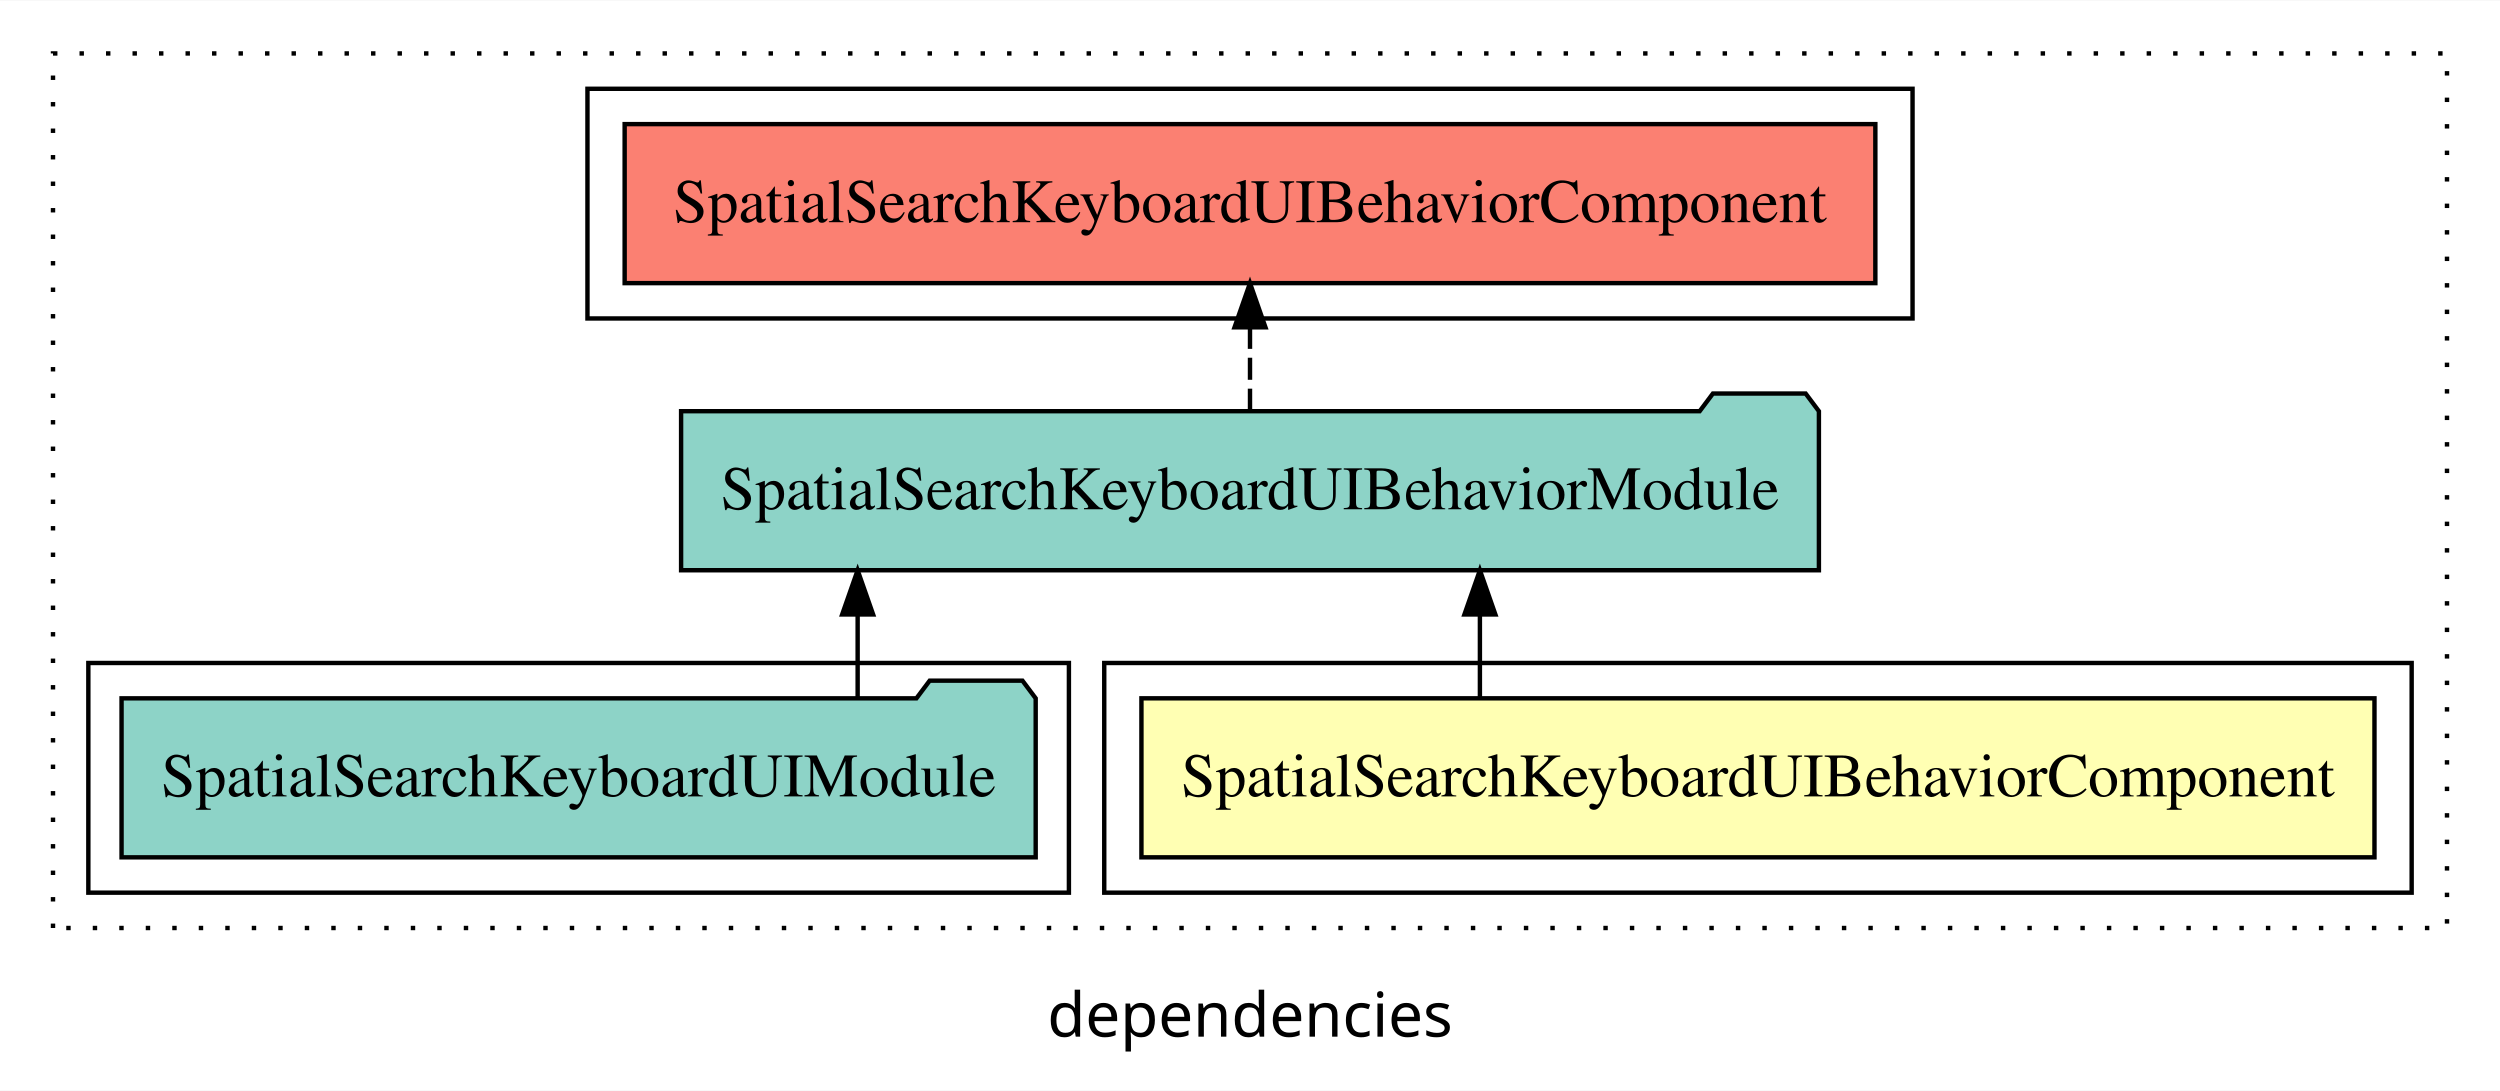
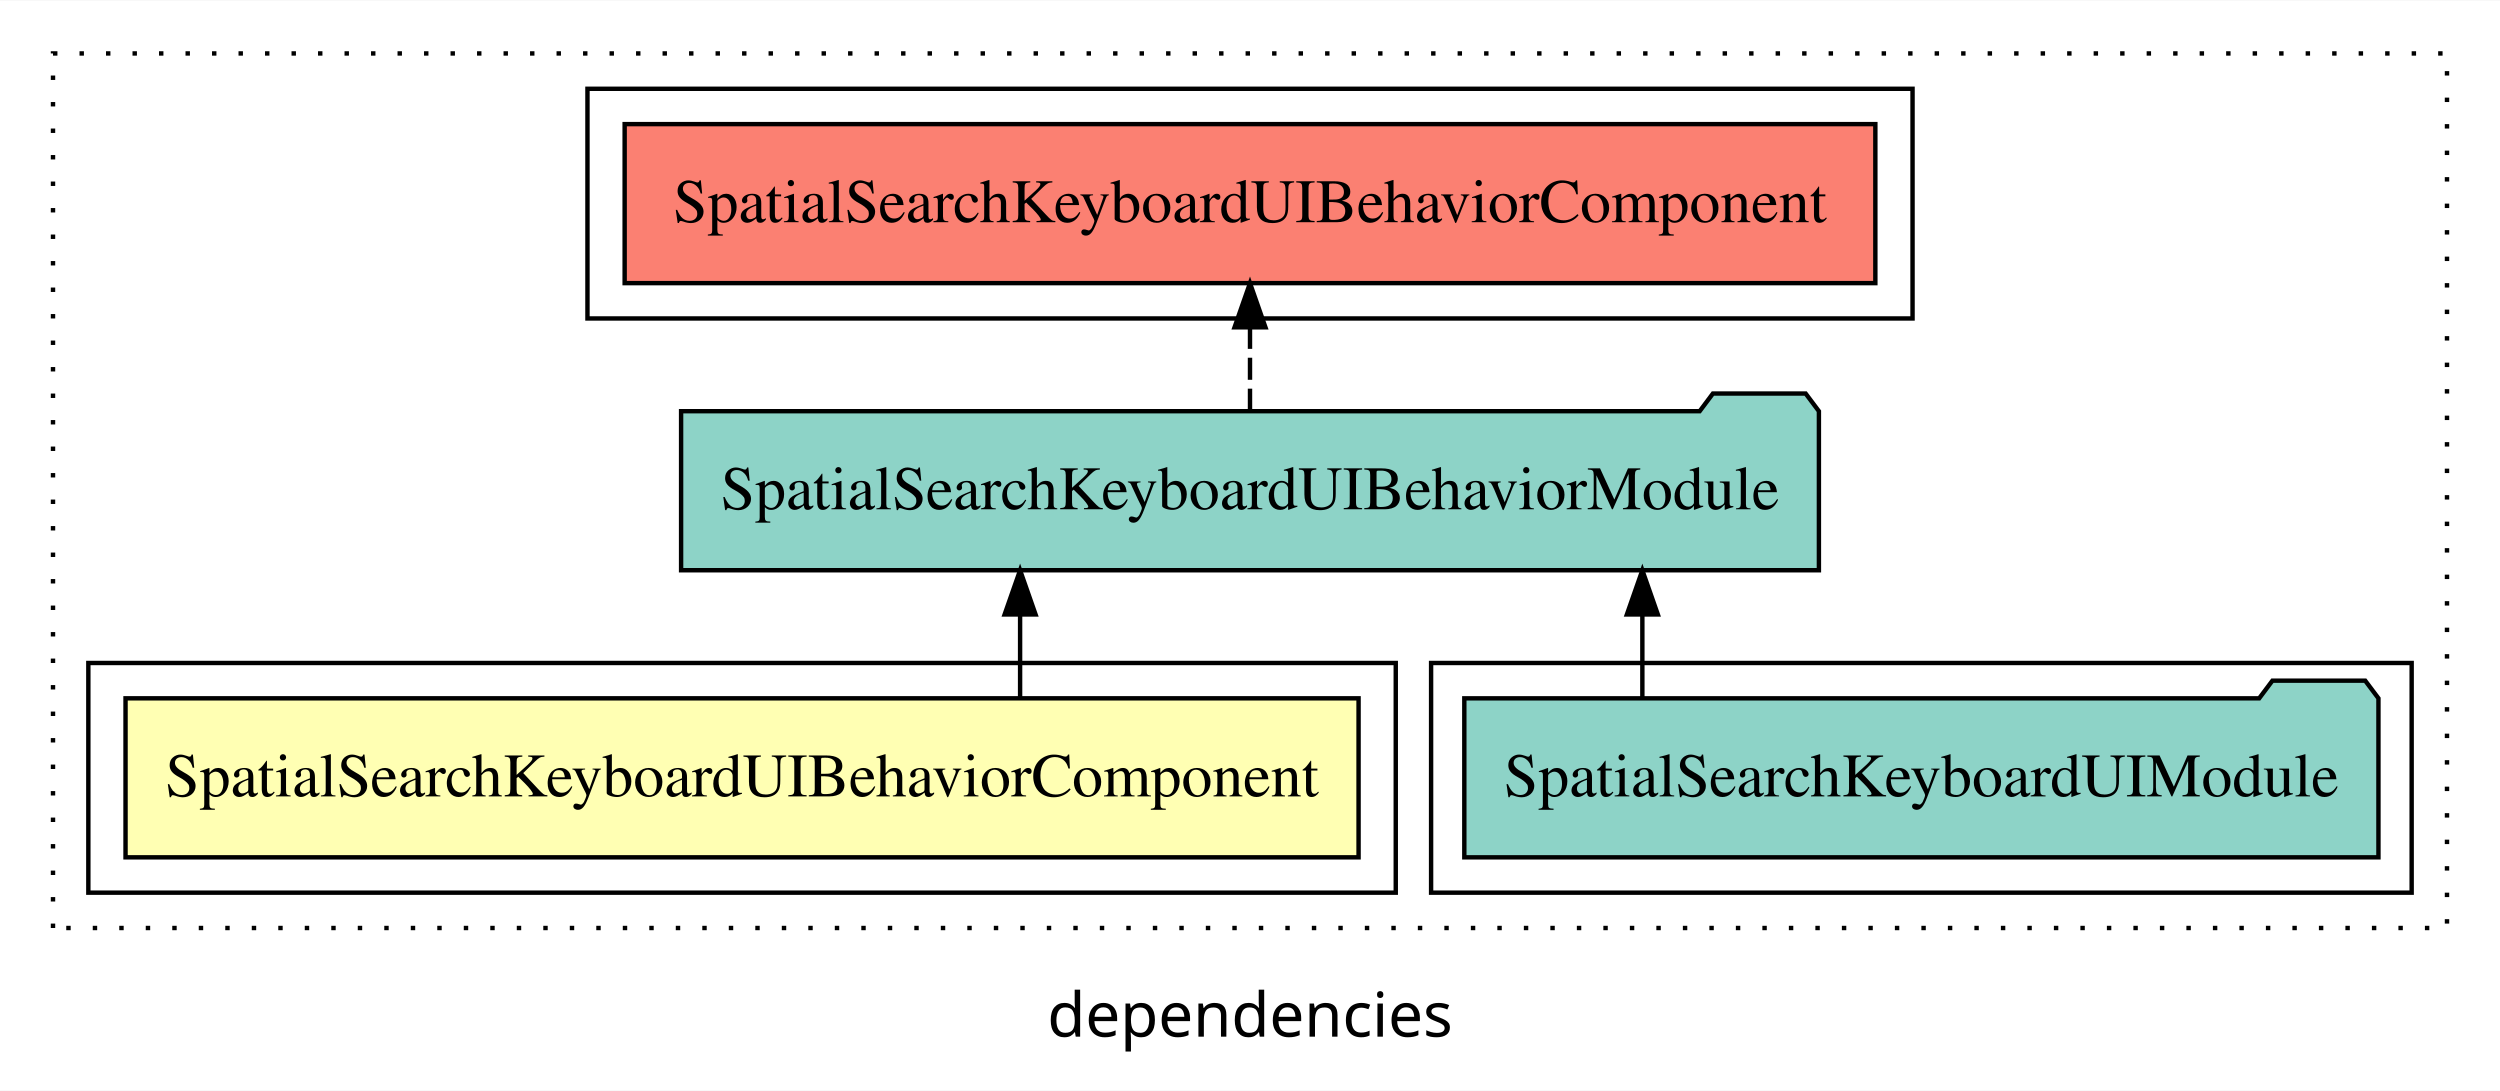
<svg xmlns="http://www.w3.org/2000/svg" width="566pt" height="247pt" viewBox="0.00 0.00 566.00 246.80">
  <g id="graph0" class="graph" transform="scale(1 1) rotate(0) translate(4 242.8)">
    <polygon fill="white" stroke="transparent" points="-4,4 -4,-242.8 562,-242.8 562,4 -4,4" />
    <text text-anchor="middle" x="279" y="-8.2" font-family="sans-serif" font-size="14.00">dependencies</text>
    <g id="clust1" class="cluster">
      <polygon fill="none" stroke="black" stroke-dasharray="1,5" points="8,-32.8 8,-230.8 550,-230.8 550,-32.8 8,-32.8" />
    </g>
+     <g id="clust4" class="cluster">
+       <polygon fill="none" stroke="black" points="320,-40.8 320,-92.8 542,-92.8 542,-40.8 320,-40.8" />
+     </g>
    <g id="clust2" class="cluster">
-       <polygon fill="none" stroke="black" points="246,-40.8 246,-92.8 542,-92.8 542,-40.8 246,-40.8" />
+       <polygon fill="none" stroke="black" points="16,-40.8 16,-92.8 312,-92.8 312,-40.8 16,-40.8" />
    </g>
    <g id="clust5" class="cluster">
      <polygon fill="none" stroke="black" points="129,-170.8 129,-222.8 429,-222.8 429,-170.8 129,-170.8" />
    </g>
-     <g id="clust4" class="cluster">
-       <polygon fill="none" stroke="black" points="16,-40.8 16,-92.8 238,-92.8 238,-40.8 16,-40.8" />
-     </g>
    <g id="node1" class="node">
-       <polygon fill="#ffffb3" stroke="black" points="533.58,-84.8 254.42,-84.8 254.42,-48.8 533.58,-48.8 533.58,-84.8" />
-       <text text-anchor="middle" x="394" y="-62.6" font-family="Times,serif" font-size="14.00">SpatialSearchKeyboardUIBehaviorComponent</text>
+       <polygon fill="#ffffb3" stroke="black" points="303.58,-84.8 24.42,-84.8 24.42,-48.8 303.58,-48.8 303.58,-84.8" />
+       <text text-anchor="middle" x="164" y="-62.6" font-family="Times,serif" font-size="14.00">SpatialSearchKeyboardUIBehaviorComponent</text>
    </g>
    <g id="node2" class="node">
      <polygon fill="#8dd3c7" stroke="black" points="407.8,-149.8 404.8,-153.8 383.8,-153.8 380.8,-149.8 150.2,-149.8 150.2,-113.8 407.8,-113.8 407.8,-149.8" />
      <text text-anchor="middle" x="279" y="-127.6" font-family="Times,serif" font-size="14.00">SpatialSearchKeyboardUIBehaviorModule</text>
    </g>
    <g id="edge1" class="edge">
-       <path fill="none" stroke="black" d="M331.05,-84.91C331.05,-84.91 331.05,-103.79 331.05,-103.79" />
-       <polygon fill="black" stroke="black" points="327.55,-103.79 331.05,-113.79 334.55,-103.79 327.55,-103.79" />
+       <path fill="none" stroke="black" d="M226.95,-84.91C226.95,-84.91 226.95,-103.79 226.95,-103.79" />
+       <polygon fill="black" stroke="black" points="223.45,-103.79 226.95,-113.79 230.45,-103.79 223.45,-103.79" />
    </g>
    <g id="node4" class="node">
      <polygon fill="#fb8072" stroke="black" points="420.58,-214.8 137.42,-214.8 137.42,-178.8 420.58,-178.8 420.58,-214.8" />
      <text text-anchor="middle" x="279" y="-192.6" font-family="Times,serif" font-size="14.00">SpatialSearchKeyboardUIBehaviorComponent </text>
    </g>
    <g id="edge3" class="edge">
      <path fill="none" stroke="black" stroke-dasharray="5,2" d="M279,-149.91C279,-149.91 279,-168.79 279,-168.79" />
      <polygon fill="black" stroke="black" points="275.5,-168.79 279,-178.79 282.5,-168.79 275.5,-168.79" />
    </g>
    <g id="node3" class="node">
-       <polygon fill="#8dd3c7" stroke="black" points="230.48,-84.8 227.48,-88.8 206.48,-88.8 203.48,-84.8 23.52,-84.8 23.52,-48.8 230.48,-48.8 230.48,-84.8" />
-       <text text-anchor="middle" x="127" y="-62.6" font-family="Times,serif" font-size="14.00">SpatialSearchKeyboardUIModule</text>
+       <polygon fill="#8dd3c7" stroke="black" points="534.48,-84.8 531.48,-88.8 510.48,-88.8 507.48,-84.8 327.52,-84.8 327.52,-48.8 534.48,-48.8 534.48,-84.8" />
+       <text text-anchor="middle" x="431" y="-62.6" font-family="Times,serif" font-size="14.00">SpatialSearchKeyboardUIModule</text>
    </g>
    <g id="edge2" class="edge">
-       <path fill="none" stroke="black" d="M190.17,-84.91C190.17,-84.91 190.17,-103.79 190.17,-103.79" />
-       <polygon fill="black" stroke="black" points="186.67,-103.79 190.17,-113.79 193.67,-103.79 186.67,-103.79" />
+       <path fill="none" stroke="black" d="M367.83,-84.91C367.83,-84.91 367.83,-103.79 367.83,-103.79" />
+       <polygon fill="black" stroke="black" points="364.33,-103.79 367.83,-113.79 371.33,-103.79 364.33,-103.79" />
    </g>
  </g>
</svg>
